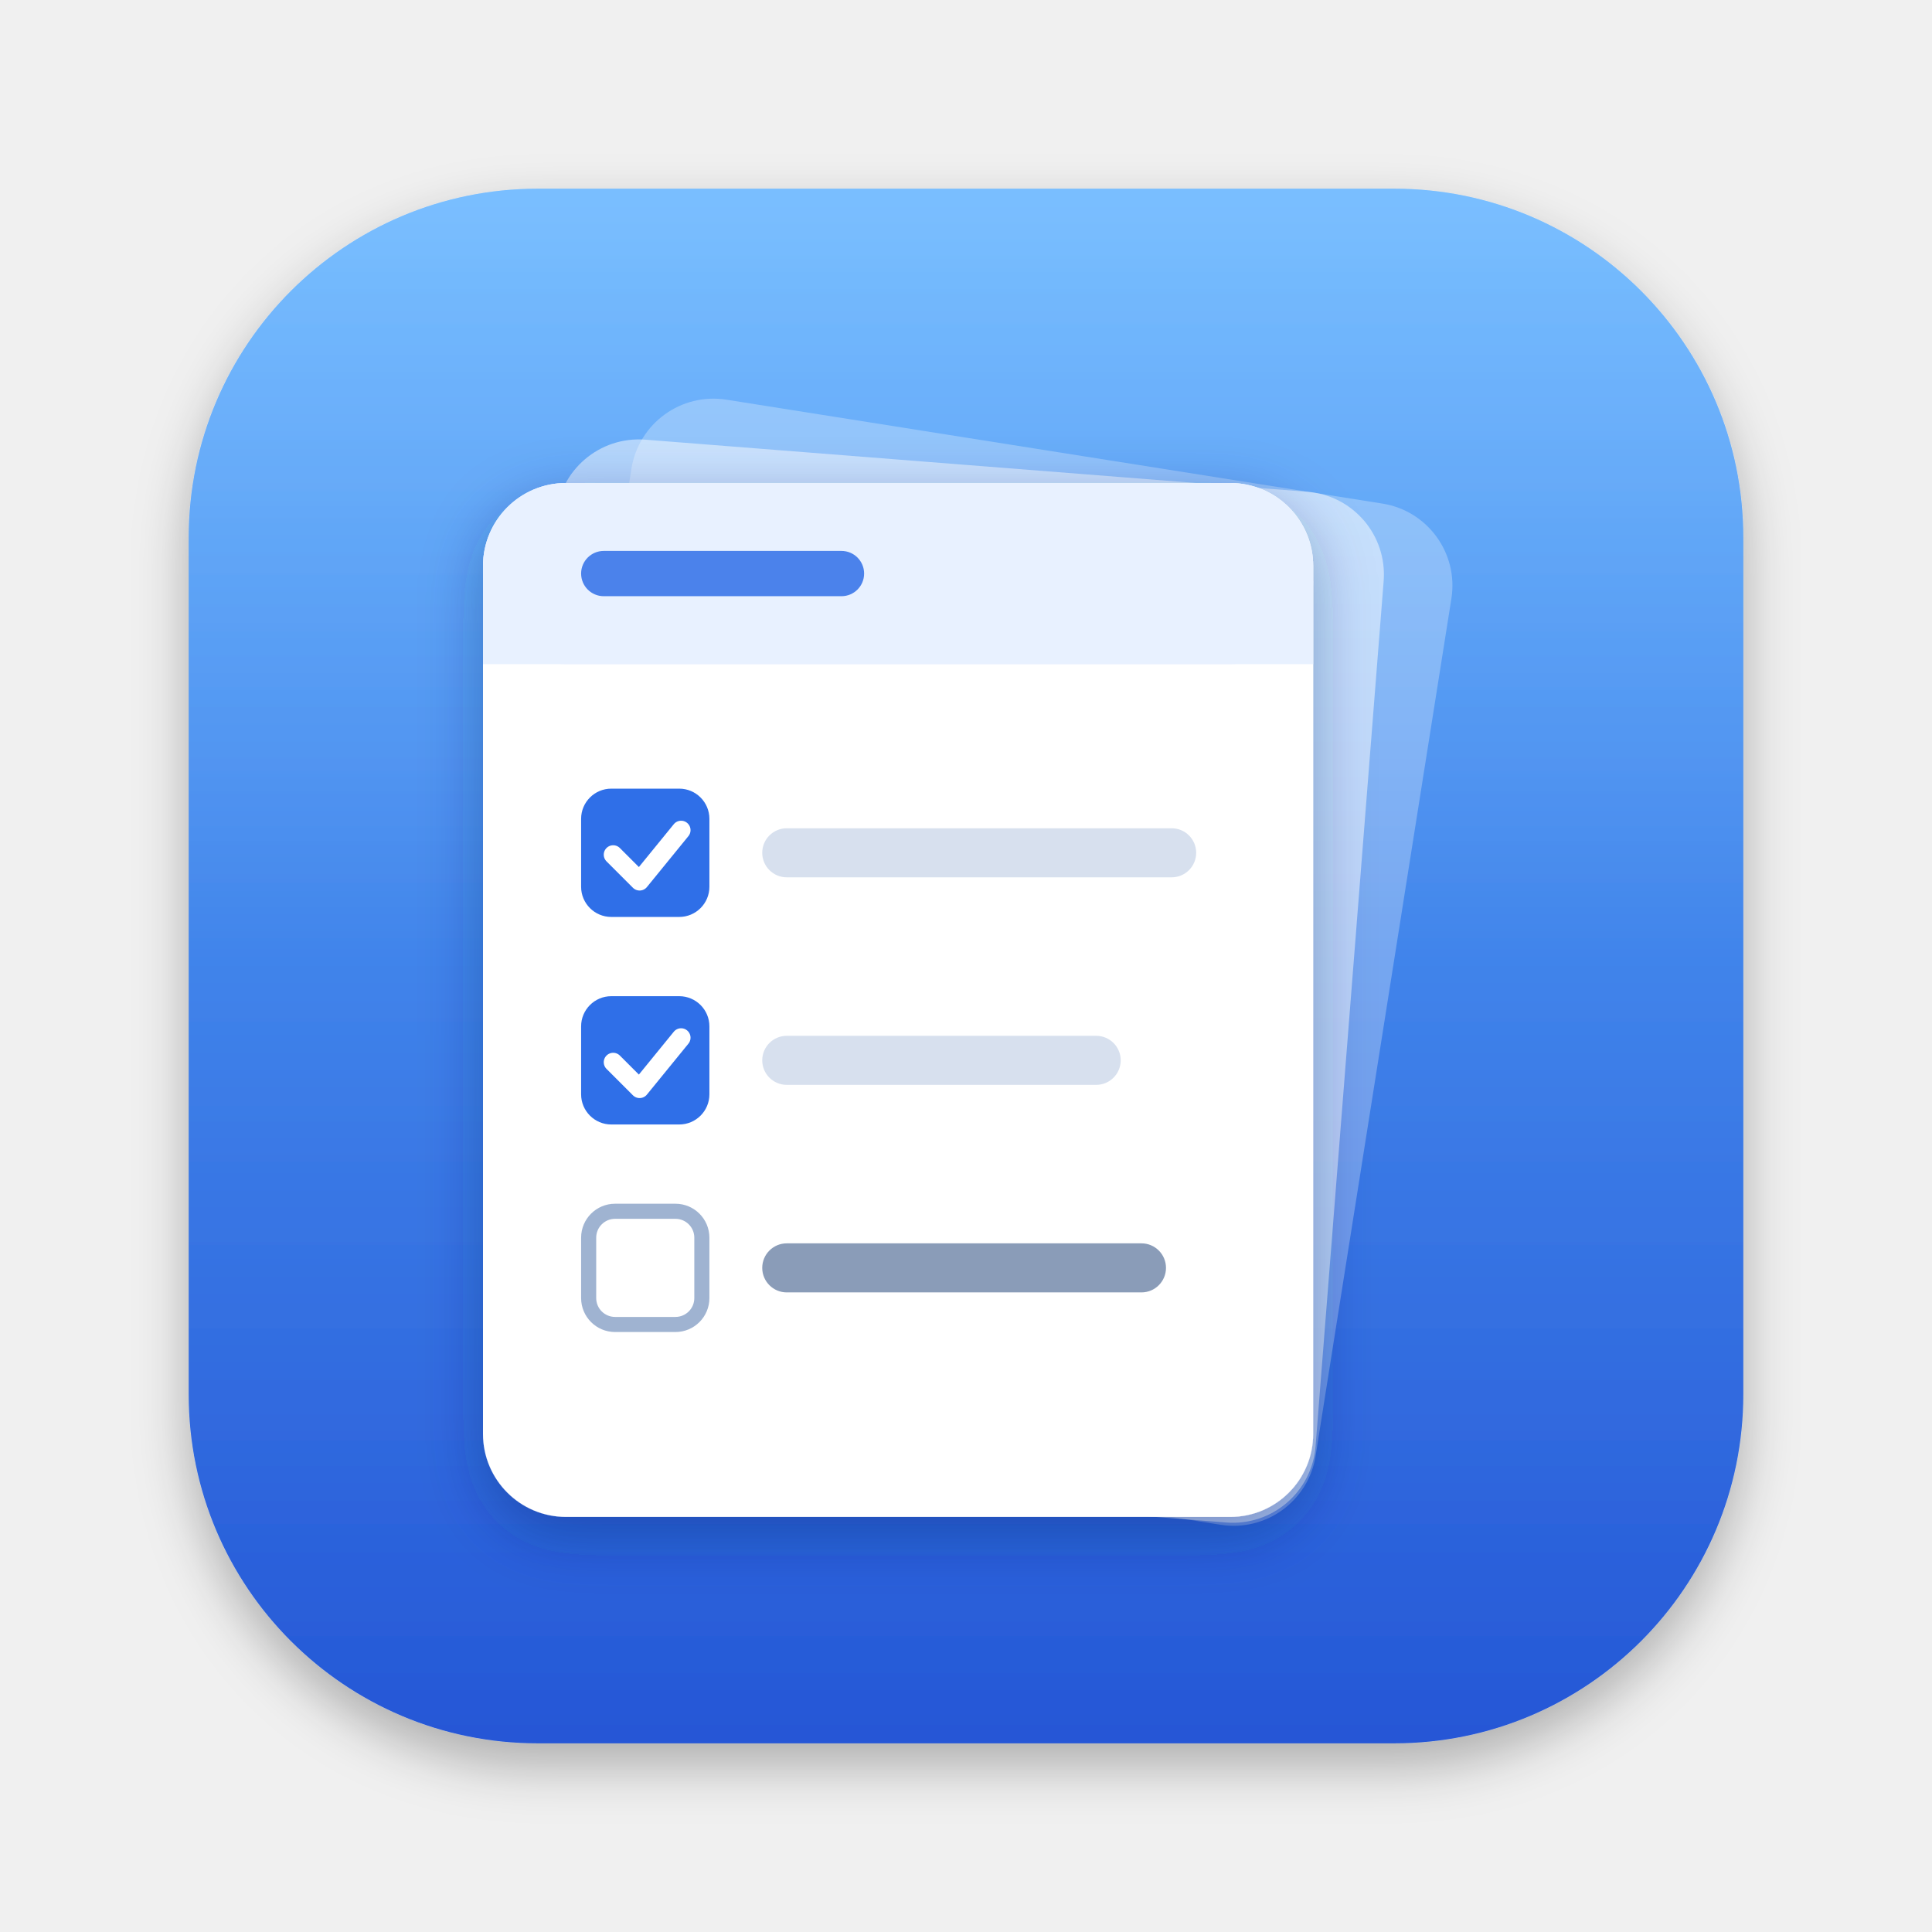
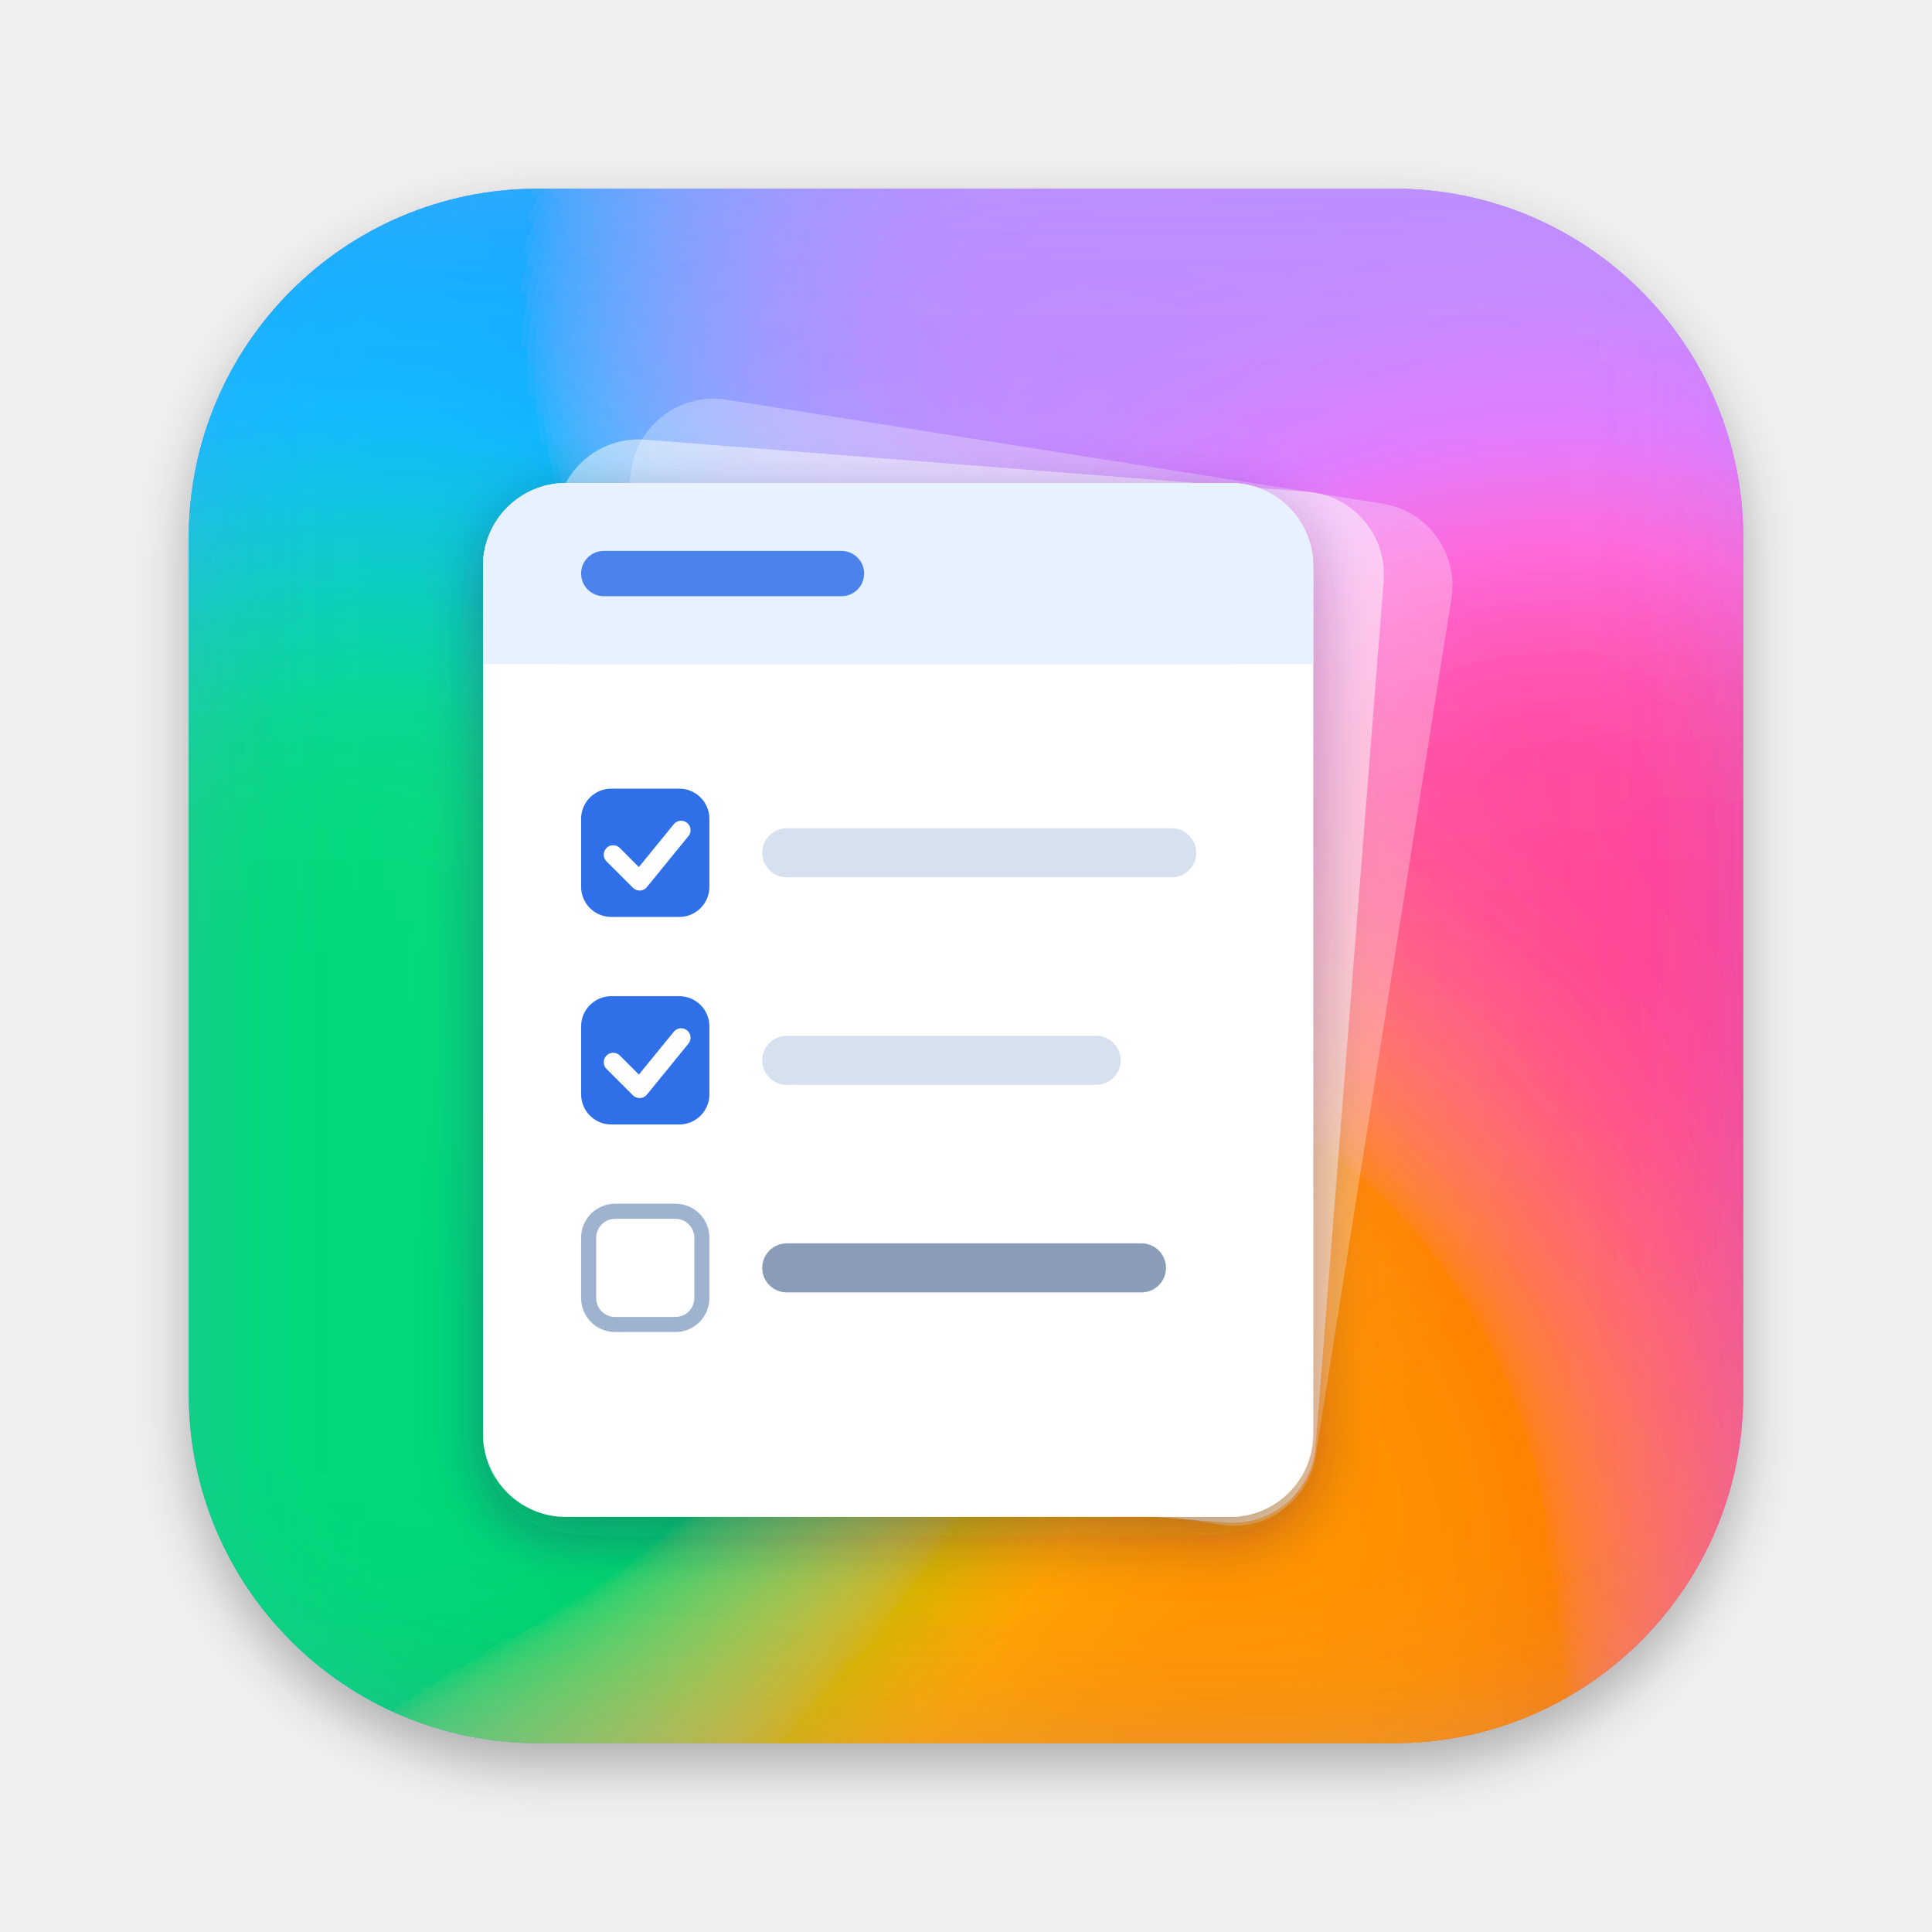
<svg xmlns="http://www.w3.org/2000/svg" width="1024" height="1024" viewBox="0 0 1024 1024">
  <defs>
-     <linearGradient id="bg" x1="0" y1="0" x2="0" y2="1">
-       <stop offset="0" stop-color="#5cb0ff" />
-       <stop offset="1" stop-color="#2557d6" />
-     </linearGradient>
+     <filter id="spread" x="-50%" y="-50%" width="200%" height="200%">
+       <feGaussianBlur stdDeviation="80" />
+       <feColorMatrix type="saturate" values="1.45" />
+     </filter>
+     <radialGradient id="glow" cx=".5" cy=".5" r=".5">
+       <stop offset="0" stop-color="#fff" stop-opacity=".14" />
+       <stop offset="1" stop-color="#fff" stop-opacity="0" />
+     </radialGradient>
    <linearGradient id="sheen" x1="0" y1="0" x2="0" y2="1">
-       <stop offset="0" stop-color="#fff" stop-opacity=".18" />
+       <stop offset="0" stop-color="#fff" stop-opacity=".1" />
      <stop offset=".5" stop-color="#fff" stop-opacity="0" />
    </linearGradient>
    <filter id="tile-shadow" x="-10%" y="-10%" width="120%" height="125%">
      <feDropShadow dx="0" dy="12" stdDeviation="14" flood-color="#000" flood-opacity=".28" />
    </filter>
    <filter id="page-shadow" x="-20%" y="-20%" width="140%" height="140%">
-       <feDropShadow dx="0" dy="10" stdDeviation="16" flood-color="#0b2a6b" flood-opacity=".35" />
+       <feDropShadow dx="0" dy="10" stdDeviation="16" flood-color="#2a1f5c" flood-opacity=".35" />
    </filter>
    <clipPath id="tile">
      <rect x="100" y="100" width="824" height="824" rx="185" />
    </clipPath>
  </defs>
-   <rect x="100" y="100" width="824" height="824" rx="185" fill="url(#bg)" filter="url(#tile-shadow)" />
+   <rect x="100" y="100" width="824" height="824" rx="185" fill="#8f8cf0" filter="url(#tile-shadow)" />
+   <g clip-path="url(#tile)">
+     <g filter="url(#spread)">
+       <circle cx="312" cy="237" r="360" fill="#4aa3ff" />
+       <circle cx="712" cy="237" r="360" fill="#b18cff" />
+       <circle cx="835" cy="617" r="360" fill="#ff6b9a" />
+       <circle cx="512" cy="852" r="360" fill="#ff9f43" />
+       <circle cx="189" cy="617" r="360" fill="#3ccf91" />
+     </g>
+     <circle cx="512" cy="512" r="330" fill="url(#glow)" />
+   </g>
  <rect x="100" y="100" width="824" height="824" rx="185" fill="url(#sheen)" />
  <g clip-path="url(#tile)">
    <g transform="translate(-26 0)">
      <rect x="322" y="236" width="440" height="548" rx="44" fill="#fff" opacity=".28" transform="rotate(9 542 510)" />
      <rect x="302" y="246" width="440" height="548" rx="44" fill="#fff" opacity=".5" transform="rotate(4.5 522 520)" />
      <g filter="url(#page-shadow)">
        <rect x="282" y="256" width="440" height="548" rx="44" fill="#fff" />
      </g>
      <rect x="282" y="256" width="440" height="96" rx="44" fill="#e8f1ff" />
      <rect x="282" y="308" width="440" height="44" fill="#e8f1ff" />
      <rect x="334" y="292" width="150" height="24" rx="12" fill="#2f6fe8" opacity=".85" />
      <g transform="translate(0 18)">
        <rect x="334" y="400" width="68" height="68" rx="16" fill="#2f6fe8" />
        <path d="M351 435 l14 14 l22 -27" fill="none" stroke="#fff" stroke-width="10" stroke-linecap="round" stroke-linejoin="round" />
        <rect x="430" y="421" width="230" height="26" rx="13" fill="#d7e0ee" />
        <rect x="334" y="510" width="68" height="68" rx="16" fill="#2f6fe8" />
        <path d="M351 545 l14 14 l22 -27" fill="none" stroke="#fff" stroke-width="10" stroke-linecap="round" stroke-linejoin="round" />
        <rect x="430" y="531" width="190" height="26" rx="13" fill="#d7e0ee" />
        <rect x="338" y="624" width="60" height="60" rx="14" fill="none" stroke="#9fb3d1" stroke-width="8" />
        <rect x="430" y="641" width="214" height="26" rx="13" fill="#8a9cb8" />
      </g>
    </g>
  </g>
</svg>
